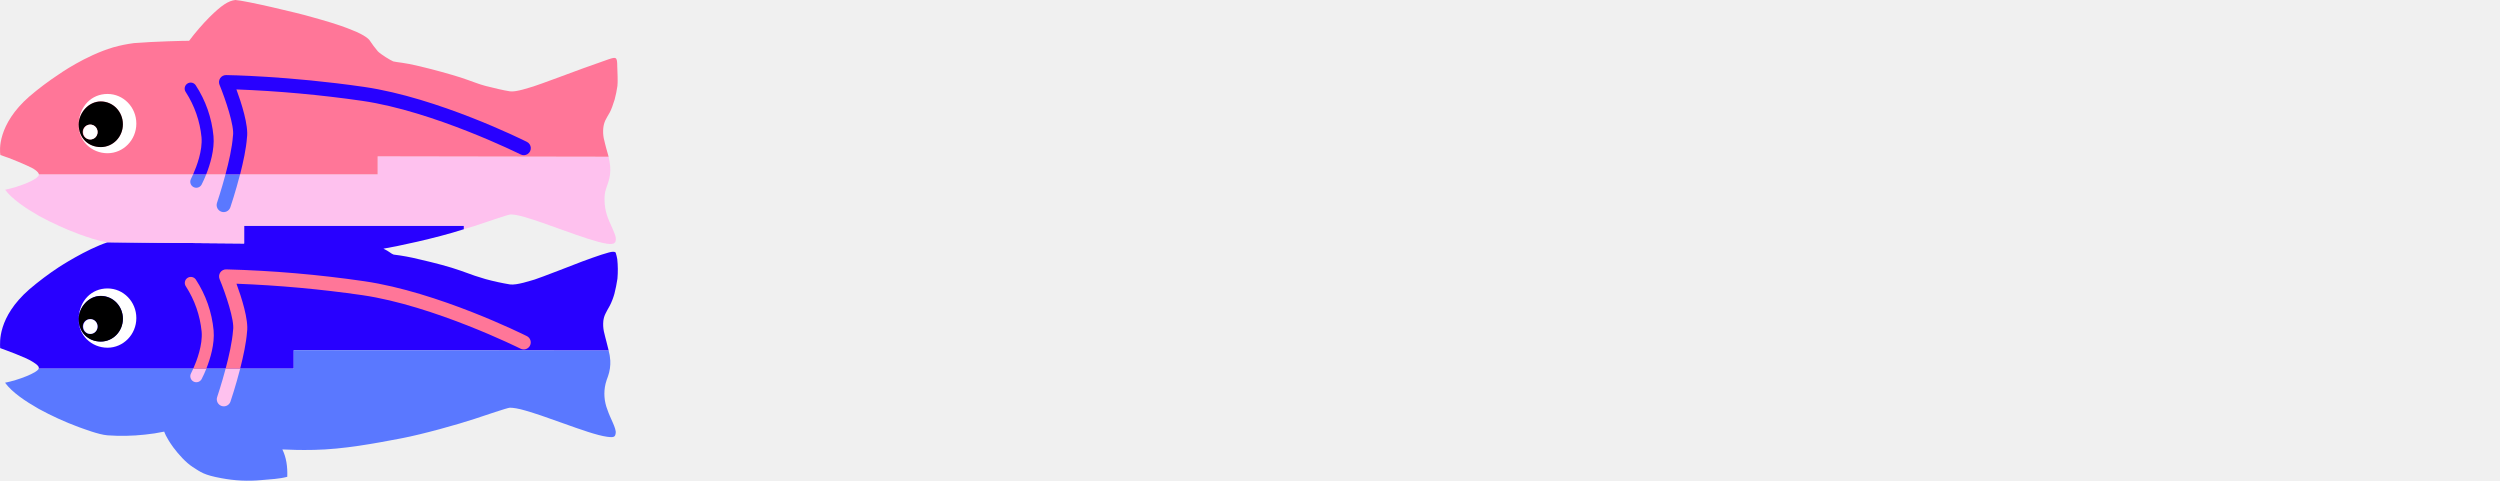
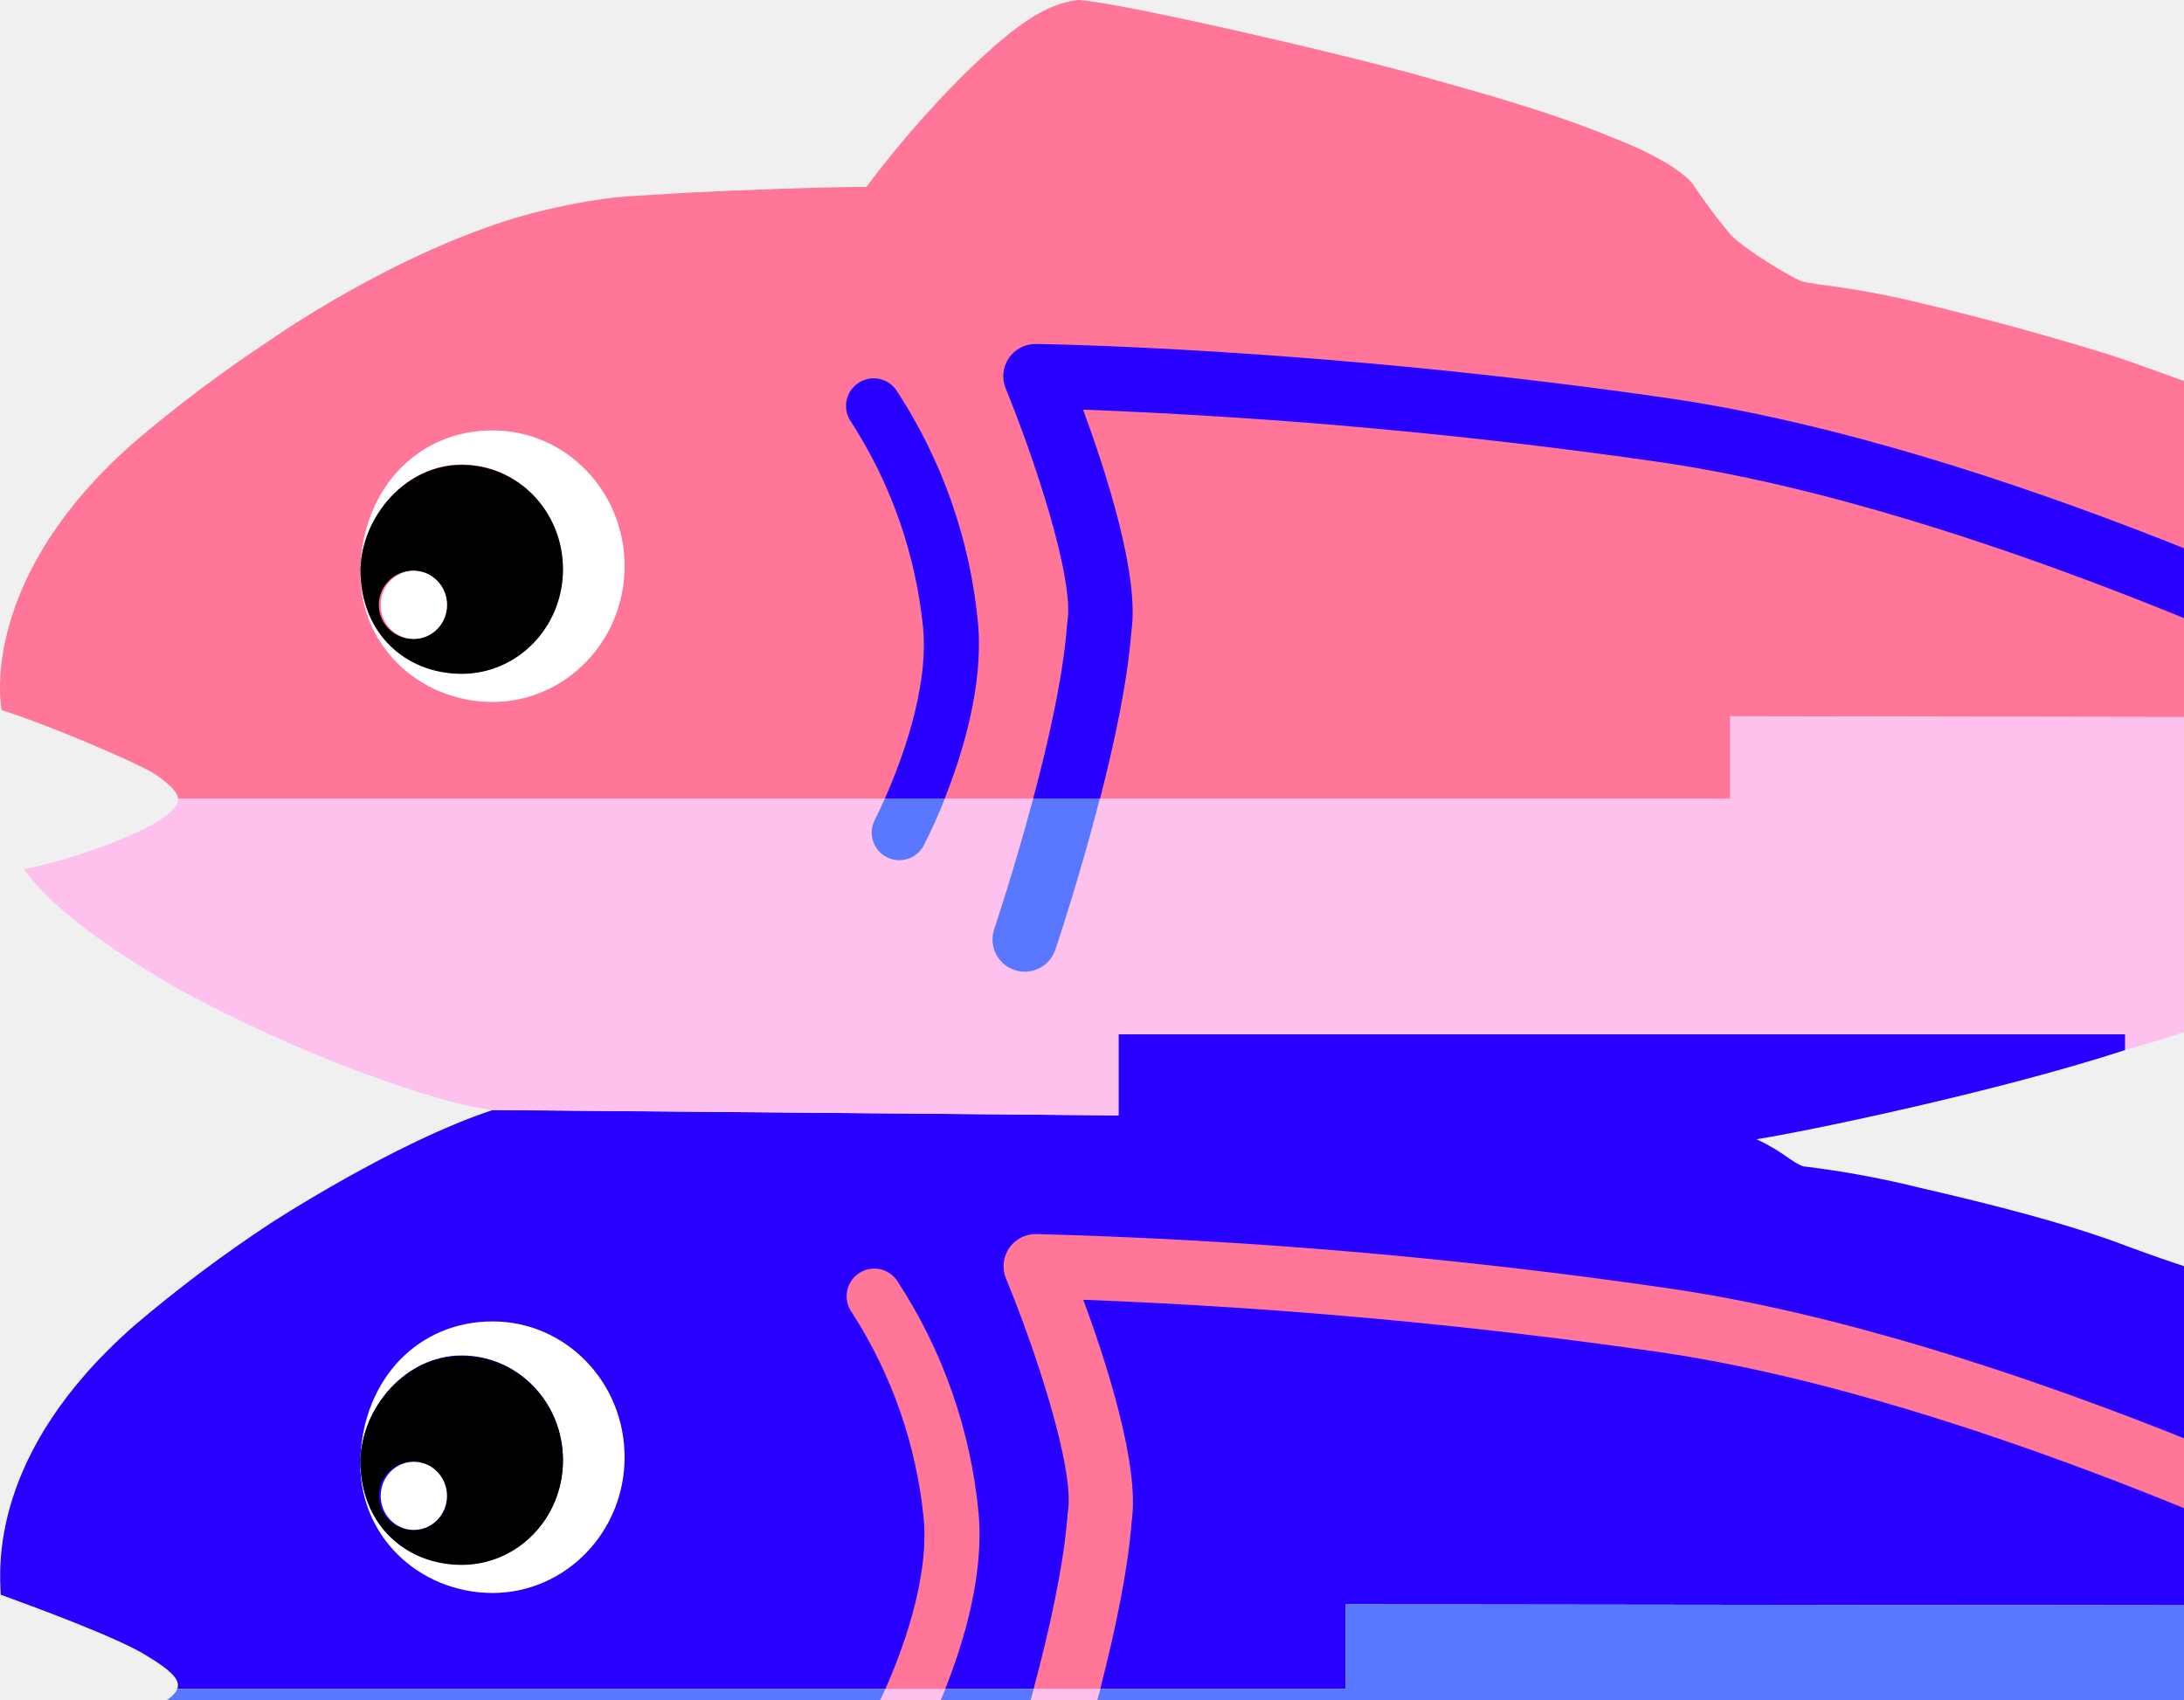
- <svg xmlns="http://www.w3.org/2000/svg" viewBox="0 0 2488.33 478.48" class="sc-fbyett dyrGrG css-vurnku">
+ <svg xmlns="http://www.w3.org/2000/svg" viewBox="0 0 474.49 369.19" class="sc-fbyett dyrGrG css-vurnku">
  <g data-name="Logomark">
    <path fill="#2800ff" d="M243 242.33v-17.62h218.72v3.42c-28 9.12-69.46 17.72-80.1 19.38 5.8 2.7 7.69 5.08 10.16 5.89a208.75 208.75 0 0125.42 4.68c16.47 3.79 30.11 7.38 41.33 11.34 11.66 4.36 17.83 6.37 24.7 8.35a246 246 0 0024.36 5.33c6.77 1 21.16-4 24.54-4.87s47.15-17.88 47.15-17.88 19-7.11 26.52-9c6.91-1.91 7.09.4 7.09.4a47.43 47.43 0 011.48 6.11 100.59 100.59 0 01.18 19.59 149.43 149.43 0 01-3 14.93 65.07 65.07 0 01-4.55 11.78c-1.4 2.45-3.56 6.27-4.3 7.93a22 22 0 00-2.18 7.29 35.09 35.09 0 00.49 10.29c.6 2.9 2.54 10.17 2.54 10.17l2.29 9.09-313.46-.38v18.38H38.53a2.51 2.51 0 00.07-1.31c-.26-1.12-1.54-2.77-6.44-5.72-6.31-4.11-26.23-11.32-32-13.43C-.07 341-2.44 315.8 29 288.15a297.4 297.4 0 0129.66-22.3s27-17.66 48.46-24.71" />
    <path fill="#5a78ff" d="M605.79 348.93l-313.46-.38v18.38H38.53c-1.41 4.14-20.46 11.46-33.5 14 7 9.63 20.22 18.42 33.49 26a304.23 304.23 0 0039.72 18.11c5 1.73 19.9 7.56 28.78 8.26a206.19 206.19 0 0037.08-.7 173.16 173.16 0 0019.37-3s1.24 4.9 9 15.66c5.61 7.45 12.49 15.07 19.36 19.58 8.18 5.17 10.9 7.9 28.62 11.13a141.64 141.64 0 0040 1.86c9-.83 17.72-1.12 25.47-3.27.37-9.94-.88-19.12-4.88-27.23 10.76.43 16.74.74 31.76.45 29-.55 60.67-6.52 86.63-11.48 21.45-4.09 56.54-13.92 73.32-19.5 9.64-3.21 32.56-11 34.69-11 3.45 0 8.63.81 15.84 2.94 10.71 3.17 18.94 6 37 12.49s34.13 12.15 43.91 13.49c7.23 1 8.12 0 8.62-3.62.83-4.58-5.55-15-8.18-23.18a43.14 43.14 0 01-1.89-26 70.16 70.16 0 012.46-7.5 41 41 0 002.24-15.55 48 48 0 00-1.65-9.94z" />
    <path fill="#fec1ee" d="M601.7 198.75a33 33 0 011.3-10.19c.62-2 1.26-3.78 2.44-7.15a40.44 40.44 0 001.89-15.93 82 82 0 00-1.57-9.49l-229.88-.39v17.9H38.68c.68 4.91-20.5 12.76-33.54 15.34 6.8 9.34 20.55 18.55 33.86 26.16a311.06 311.06 0 0039.78 18.11c6 2.12 19.12 7 28.4 8.07L243 242.33v-17.62h218.72v3.42c3.3-.92 8.2-2.38 11.35-3.42 9.64-3.21 32.94-11.23 35.07-11.26 3.46 0 7.87.76 15.08 2.89 10.71 3.16 19.23 6.33 37.31 12.78s33.77 12 43.53 13.44c8.39 1.25 8.89-1.56 8.89-4.91.2-4.27-6.12-15.06-8.76-23.28a50.64 50.64 0 01-2.49-15.62z" />
    <path fill="#ff7698" d="M614.37 65.91c.18 3.26.68 16.56.18 19.58a113.94 113.94 0 01-2.8 13.69c-1.3 4.1-3.28 10-4.8 12.68-1.4 2.45-3.68 6.23-4.42 7.89a24.77 24.77 0 00-2.06 7.69 35.09 35.09 0 00.49 10.29c.6 2.9 2.54 10.17 2.54 10.17l2.26 8.09-229.88-.39v17.9H38.68s.3-2-5.8-5.8c-5.5-3-23.4-10.6-32.5-13.4-.88-4.57-2.82-30.45 28.62-58.09A295.82 295.82 0 0158.68 73.9s26.08-18.51 54.1-26.8a142.37 142.37 0 0120.6-4.2c19.87-1.62 51.72-2.4 54.84-2.29A231.72 231.72 0 01208.58 17c11.87-11.69 18.6-16.2 25.7-17 9.8.58 62.26 12.84 77.07 17.25 8.5 2.4 25.52 7 39 12.65 13.9 5.34 17.28 9.88 17.28 9.88a124.57 124.57 0 008.46 11.33c3.28 3.28 12.7 8.94 15.32 10 3.95 1 10.63 1.06 25.75 4.71 15.8 3.76 30 7.78 41.3 11.3 11.7 3.9 17.8 6.6 24.8 8.4s18.2 4.5 24.4 5.4 19.83-4 23.21-4.87 48.41-17.65 48.41-17.65 24.3-8.69 26.5-9.4c7.37-2.4 8.59-2.57 8.59 6.91z" />
    <path fill="#fff" d="M107 93.51c-15.9 0-27.9 12.2-28.7 29.5-.8 17.1 12.9 29.5 28.7 29.5s28.7-13.2 28.7-29.5-12.79-29.5-28.7-29.5zm-6.7 52.8c-12.2 0-22.1-8.7-22-22.7.4-11.5 9.9-22.7 22-22.7s22 10.1 22 22.7-9.79 22.7-21.99 22.7z" />
    <path d="M100.31 101c-12.2 0-21.7 11.2-22 22.7 0 14 9.9 22.7 22 22.7s22-10.1 22-22.7-9.8-22.7-22-22.7zm-10.4 37.8a7.4 7.4 0 117.2-7.4 7.28 7.28 0 01-7.2 7.41z" />
    <ellipse cx="89.91" cy="131.41" fill="#fff" rx="7.2" ry="7.4" />
    <path fill="#fff" d="M107 287.09c-15.9 0-27.9 12.2-28.7 29.5-.8 17.1 12.9 29.5 28.7 29.5s28.7-13.2 28.7-29.5-12.79-29.5-28.7-29.5zm-6.7 52.8c-12.2 0-22.1-8.7-22-22.7.4-11.5 9.9-22.7 22-22.7s22 10.1 22 22.7-9.79 22.7-21.99 22.7z" />
    <path d="M100.31 294.59c-12.2 0-21.7 11.2-22 22.7 0 14 9.9 22.7 22 22.7s22-10.1 22-22.7-9.8-22.7-22-22.7zm-10.4 37.8a7.4 7.4 0 117.2-7.4 7.28 7.28 0 01-7.2 7.4z" />
    <ellipse cx="89.91" cy="324.99" fill="#fff" rx="7.2" ry="7.4" />
    <path fill="#5a78ff" d="M224.46 173.5c-4.11 15.43-8.38 28.13-8.46 28.36a7 7 0 0013.27 4.49c.34-1 5.26-15.65 9.68-32.85zM192.24 173.5c-1.28 2.89-2.2 4.66-2.25 4.76a6 6 0 0010.6 5.61 113.2 113.2 0 004.68-10.37z" />
    <path fill="#2800ff" d="M231.9 135.15c0 .21-.06.41-.08.62-.8 10.93-4 25.23-7.36 37.73H239c3.12-12.14 6-25.57 6.81-36.42 1.78-12.09-5.61-34.81-10.5-48.08a1196.75 1196.75 0 01125.12 11.37c71.07 10.28 156.8 52.88 157.66 53.31a7 7 0 106.26-12.52c-3.58-1.8-88.58-44-161.91-54.65-76-11-136.79-11.78-137.39-11.78a7 7 0 00-6.55 9.67c5.98 14.6 14.96 41.22 13.4 50.75zM200.57 136.58c1.17 13.32-4.88 29.16-8.33 36.92h13c3.84-9.64 8.44-24.47 7.25-38a111.21 111.21 0 00-17.8-50.8 6 6 0 00-9.76 7 100.88 100.88 0 0115.64 44.88z" />
    <path fill="#fec1ee" d="M224.59 366.89c-4.11 15.43-8.38 28.13-8.46 28.36a7 7 0 0013.26 4.49c.35-1 5.27-15.65 9.68-32.85zM192.37 366.89c-1.29 2.89-2.21 4.66-2.26 4.76a6 6 0 0010.61 5.61 113.2 113.2 0 004.68-10.37z" />
    <path fill="#ff7698" d="M232 328.54a6.18 6.18 0 00-.07.62c-.81 10.93-4 25.23-7.36 37.73h14.48c3.12-12.14 6-25.57 6.82-36.42 1.78-12.09-5.61-34.81-10.51-48.08a1196.87 1196.87 0 01125.13 11.37c71.06 10.28 156.8 52.88 157.65 53.31a7 7 0 106.27-12.52c-3.58-1.8-88.58-44-161.92-54.65a1167.85 1167.85 0 00-137.39-11.79 7 7 0 00-6.54 9.68c6.05 14.56 15.03 41.21 13.44 50.75zM200.69 330c1.18 13.32-4.88 29.16-8.32 36.92h13c3.83-9.64 8.44-24.47 7.25-38a111.21 111.21 0 00-17.8-50.8 6 6 0 00-9.76 7A100.94 100.94 0 01200.69 330z" />
  </g>
</svg>
